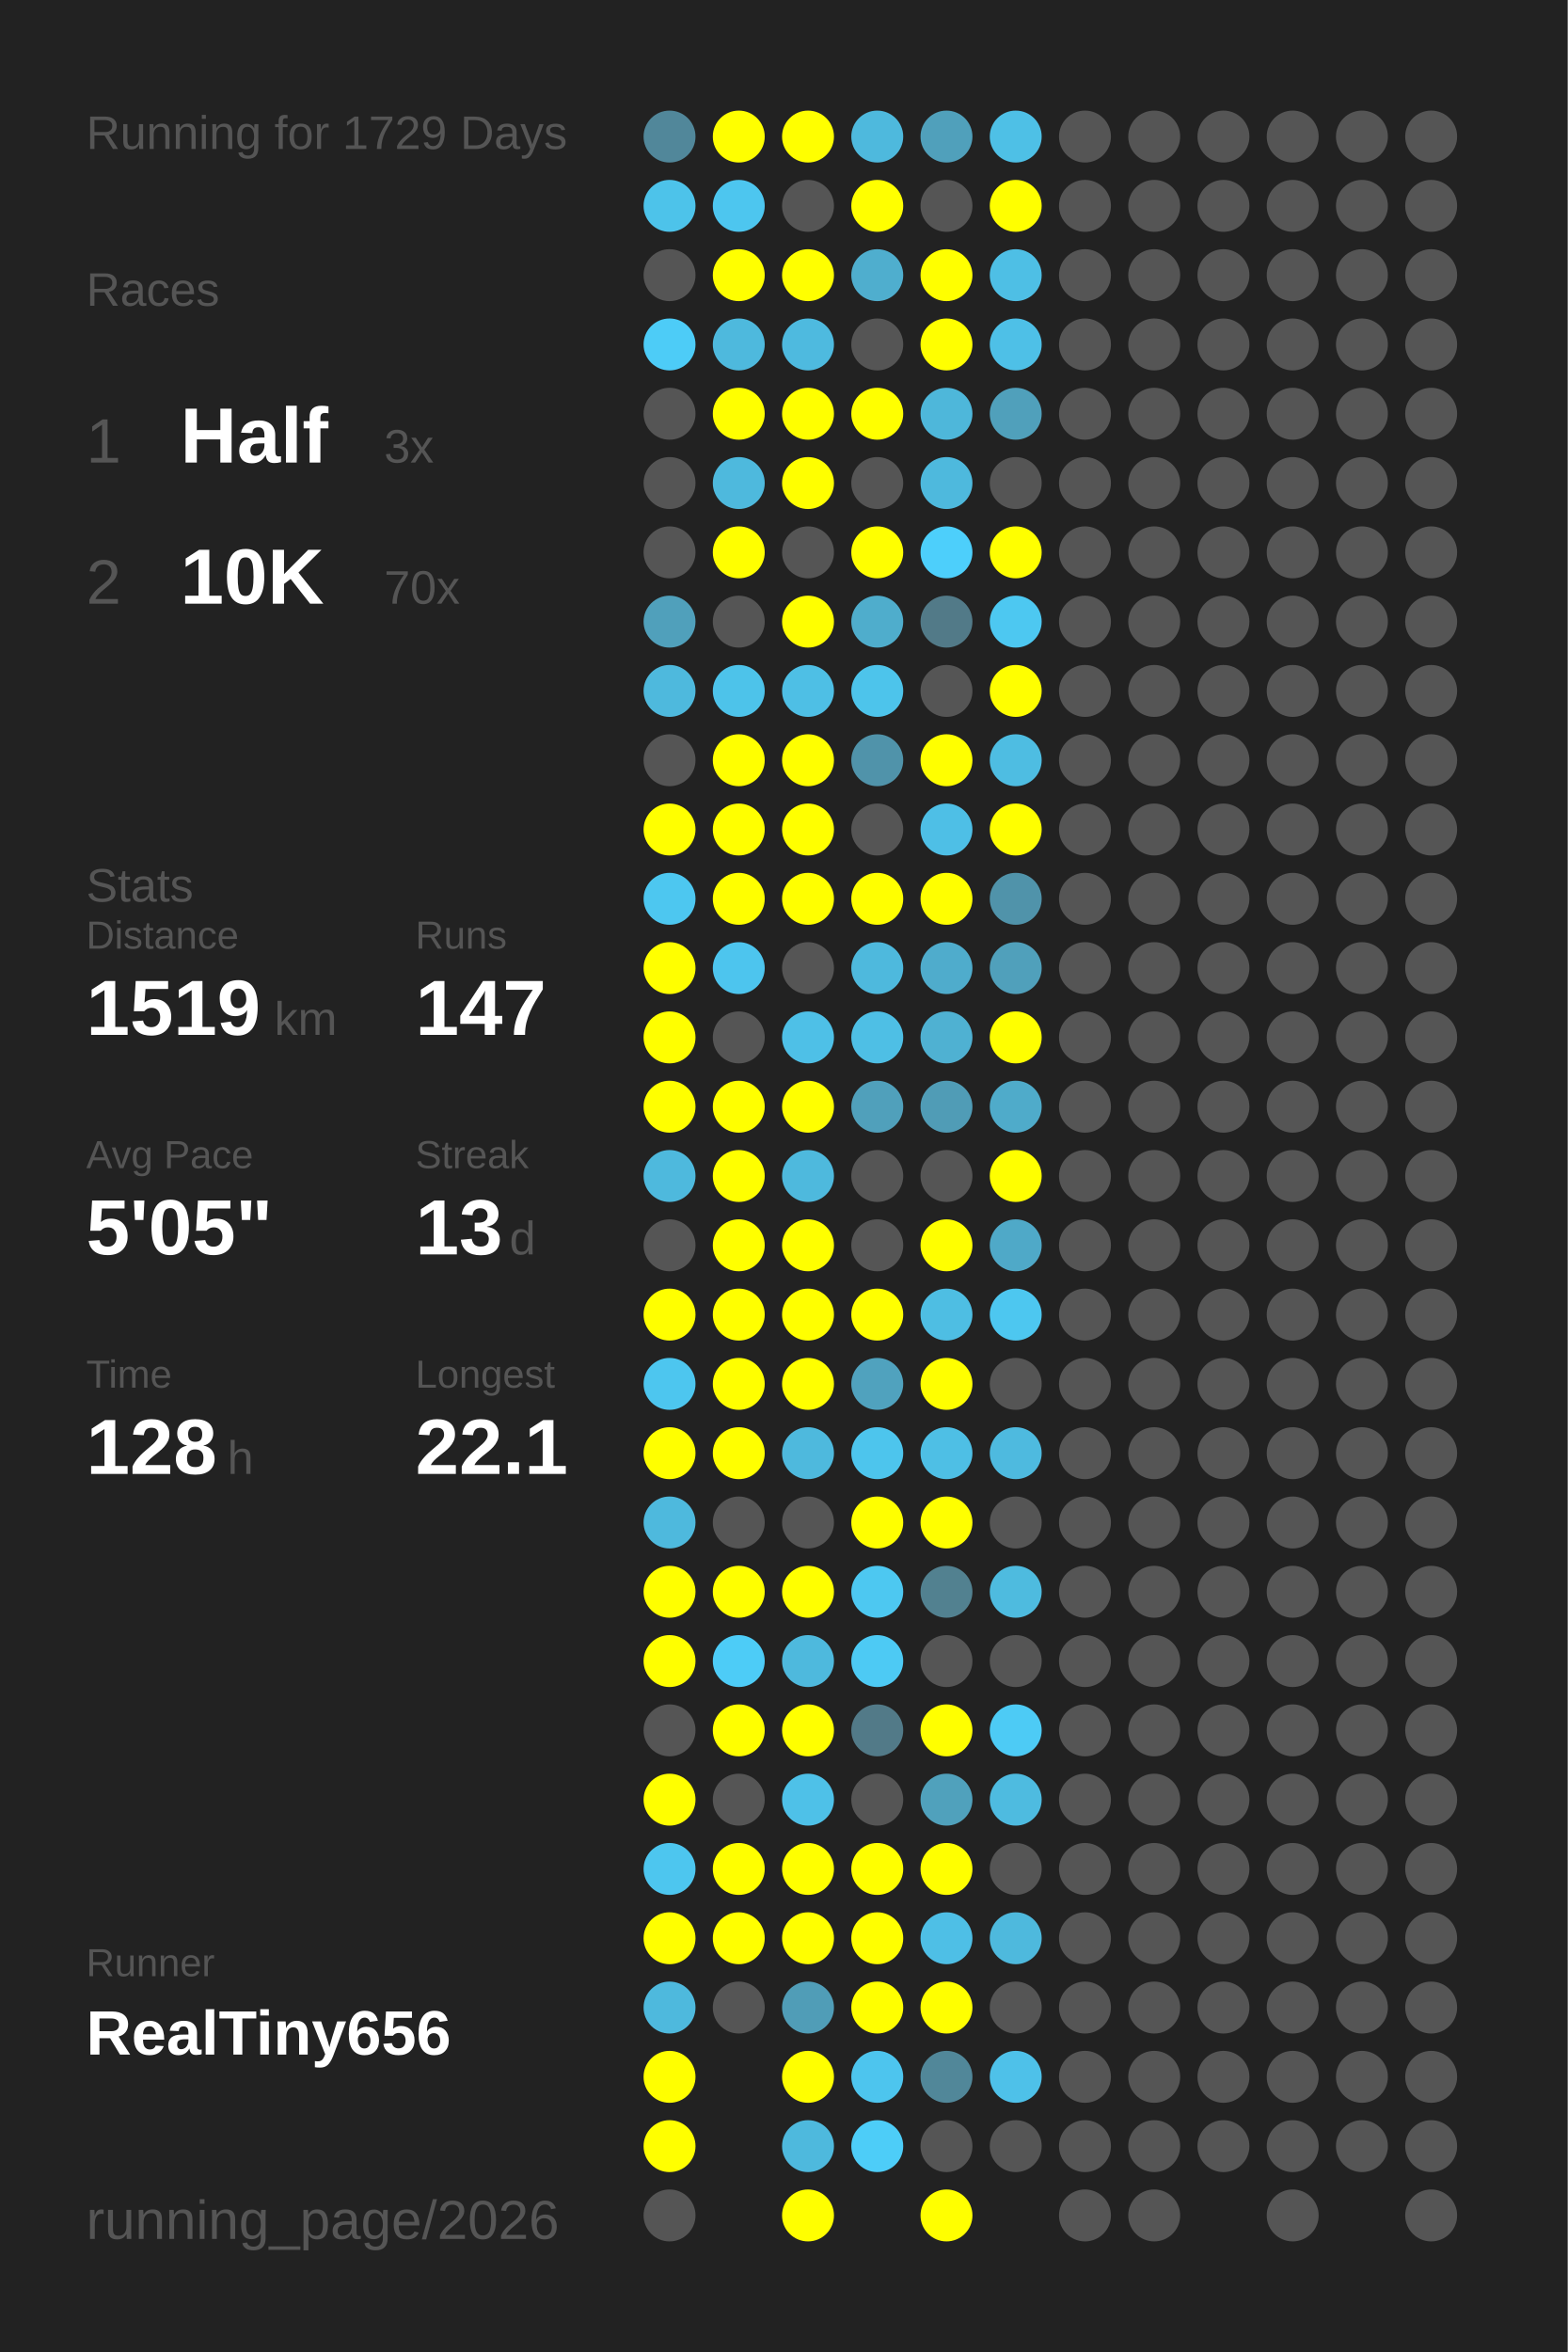
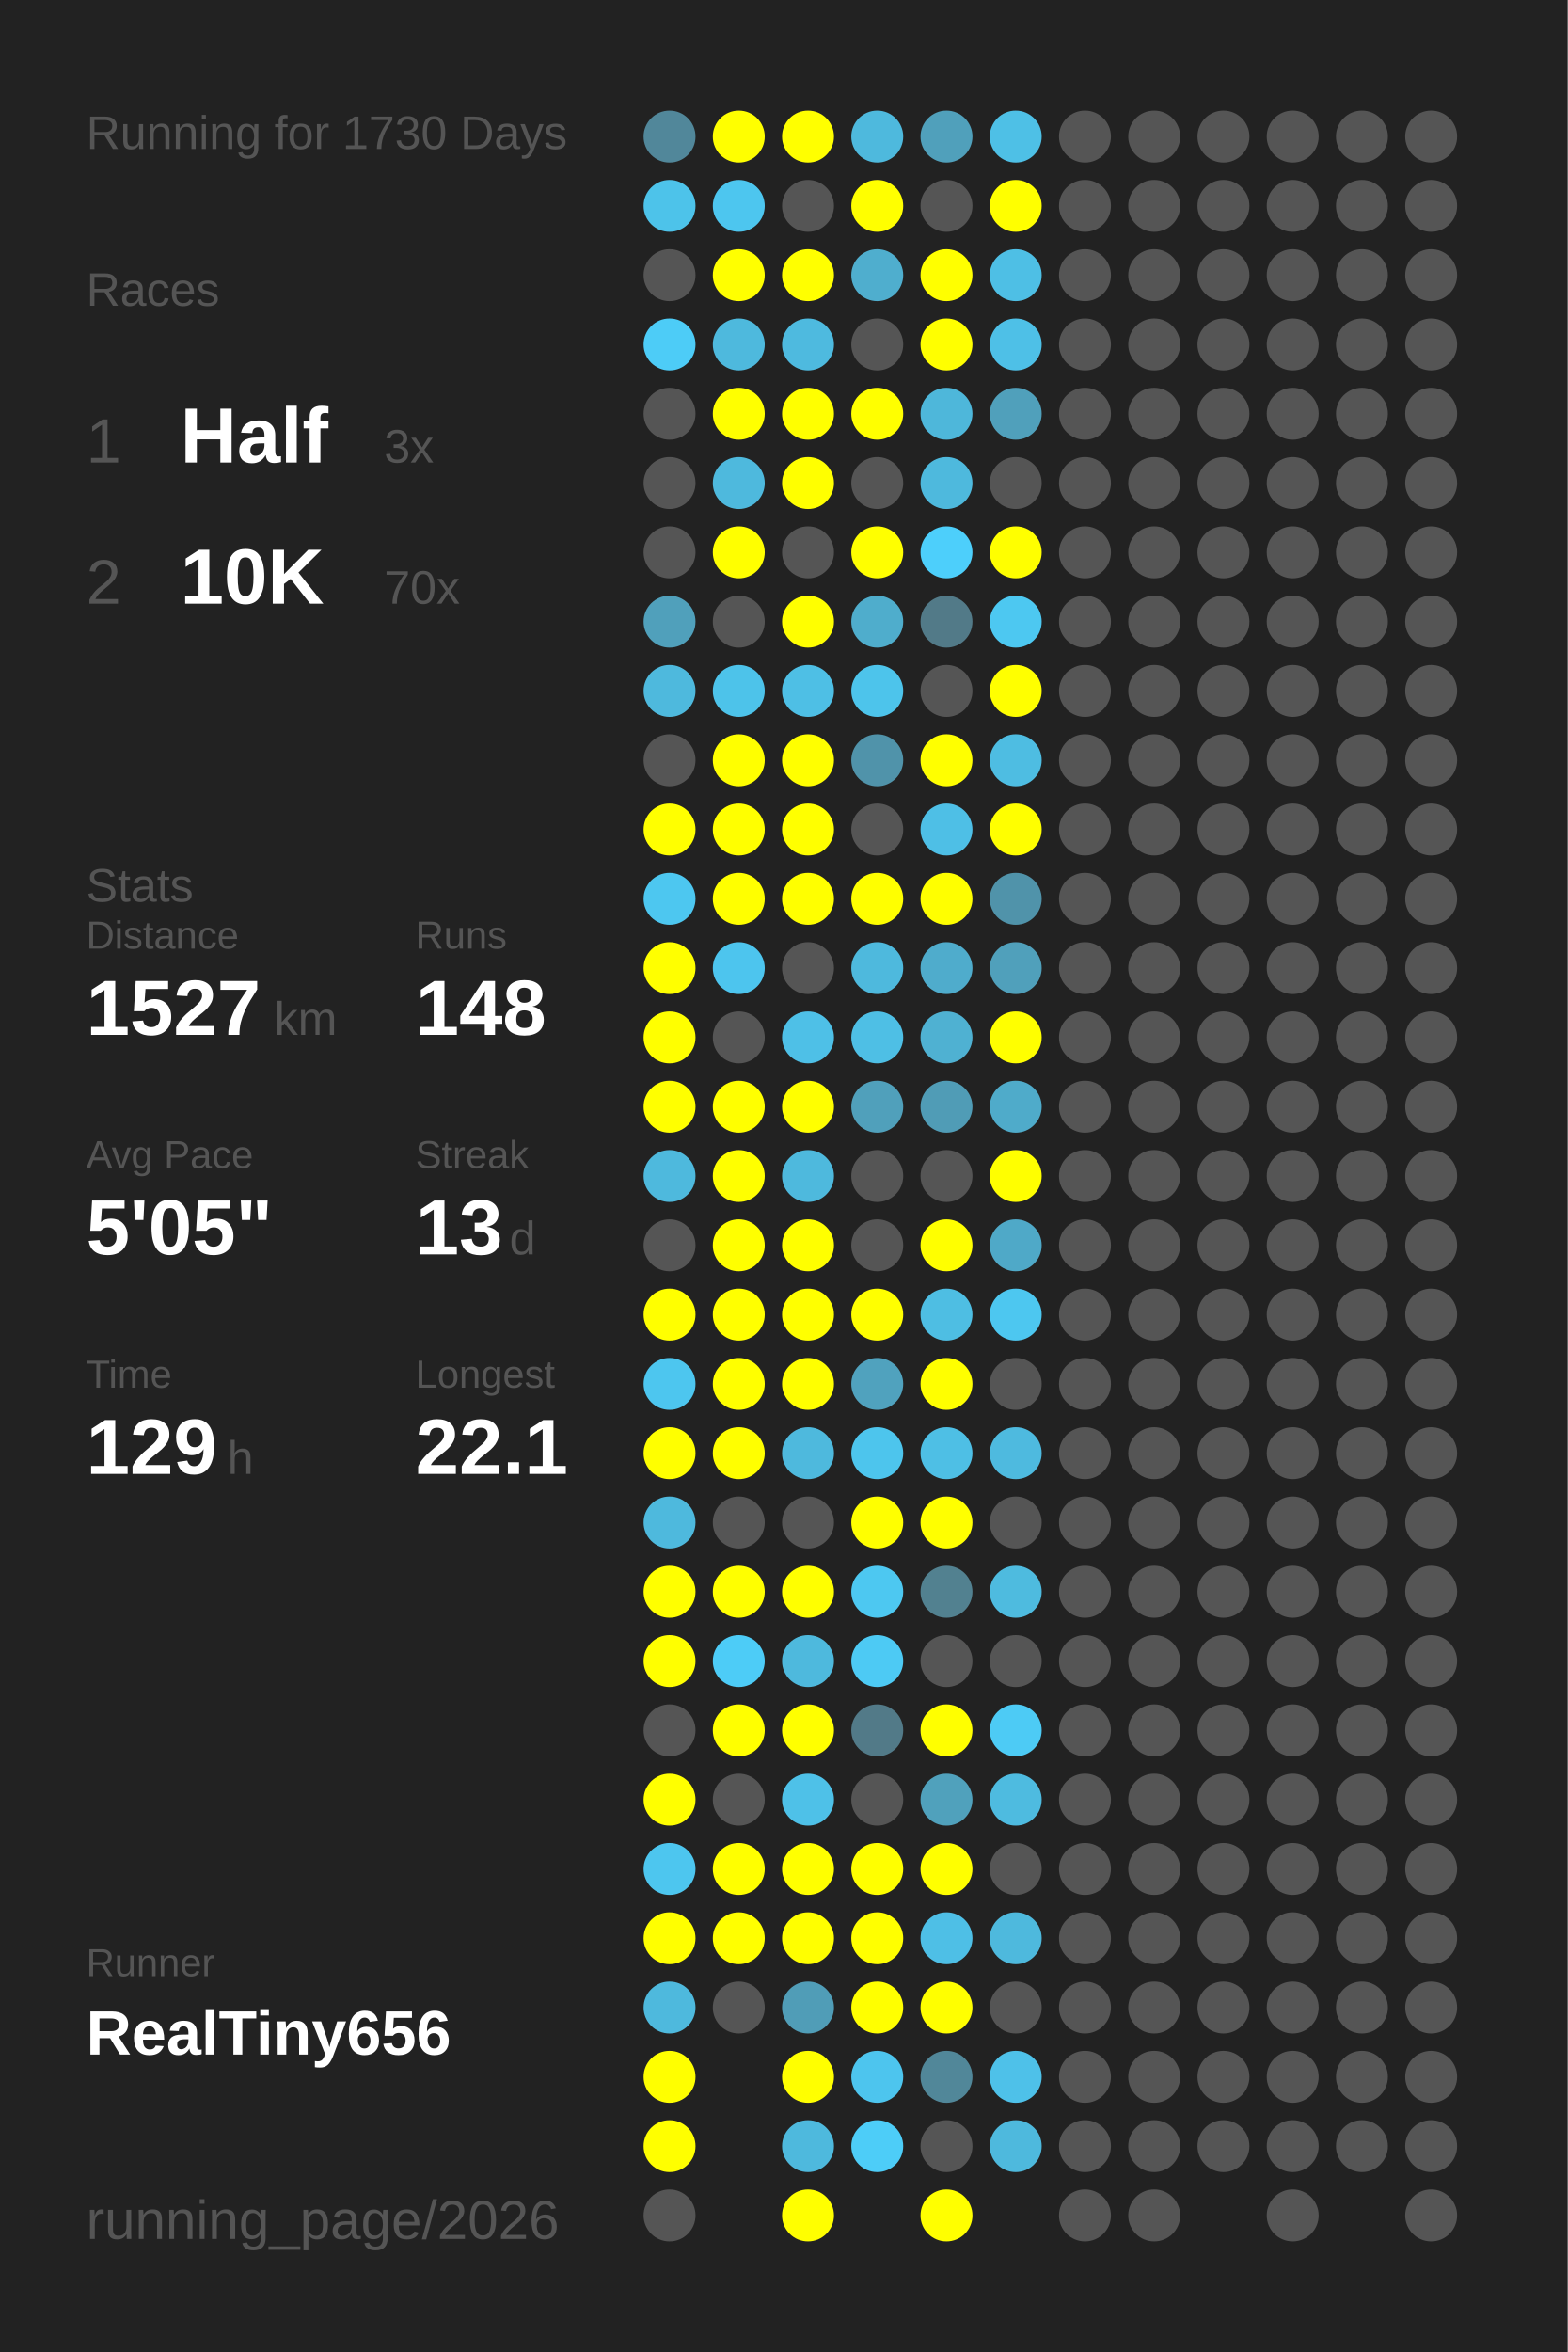
<svg xmlns="http://www.w3.org/2000/svg" baseProfile="full" height="300mm" version="1.1" viewBox="0,0,200,300" width="200mm">
  <defs />
  <rect fill="#222222" height="300" width="200" x="0" y="0" />
-   <text fill="#555555" style="font-size:6px; font-family:Arial;" x="11" y="19">Running for 1729 Days</text>
+   <text fill="#555555" style="font-size:6px; font-family:Arial;" x="11" y="19">Running for 1730 Days</text>
  <text fill="#555555" style="font-size:6px; font-family:Arial;" x="11" y="39">Races</text>
  <text fill="#555555" style="font-size:8px; font-family:Arial;" x="11" y="59">1</text>
  <text fill="#FFFFFF" style="font-size:10px; font-family:Arial; font-weight:bold;" x="23" y="59">Half</text>
  <text fill="#555555" style="font-size:6px; font-family:Arial;" x="49" y="59">3x</text>
  <text fill="#555555" style="font-size:8px; font-family:Arial;" x="11" y="77">2</text>
  <text fill="#FFFFFF" style="font-size:10px; font-family:Arial; font-weight:bold;" x="23" y="77">10K</text>
  <text fill="#555555" style="font-size:6px; font-family:Arial;" x="49" y="77">70x</text>
  <text fill="#555555" style="font-size:6px; font-family:Arial;" x="11" y="115">Stats</text>
  <text fill="#555555" style="font-size:5px; font-family:Arial;" x="11" y="121">Distance</text>
-   <text fill="#FFFFFF" style="font-size:10px; font-family:Arial; font-weight:bold;" x="11" y="132">1519</text>
+   <text fill="#FFFFFF" style="font-size:10px; font-family:Arial; font-weight:bold;" x="11" y="132">1527</text>
  <text fill="#555555" style="font-size:6px; font-family:Arial;" x="35" y="132">km</text>
  <text fill="#555555" style="font-size:5px; font-family:Arial;" x="53" y="121">Runs</text>
-   <text fill="#FFFFFF" style="font-size:10px; font-family:Arial; font-weight:bold;" x="53" y="132">147</text>
+   <text fill="#FFFFFF" style="font-size:10px; font-family:Arial; font-weight:bold;" x="53" y="132">148</text>
  <text fill="#555555" style="font-size:5px; font-family:Arial;" x="11" y="149">Avg Pace</text>
  <text fill="#FFFFFF" style="font-size:10px; font-family:Arial; font-weight:bold;" x="11" y="160">5'05"</text>
  <text fill="#555555" style="font-size:5px; font-family:Arial;" x="53" y="149">Streak</text>
  <text fill="#FFFFFF" style="font-size:10px; font-family:Arial; font-weight:bold;" x="53" y="160">13</text>
  <text fill="#555555" style="font-size:6px; font-family:Arial;" x="65" y="160">d</text>
  <text fill="#555555" style="font-size:5px; font-family:Arial;" x="11" y="177">Time</text>
-   <text fill="#FFFFFF" style="font-size:10px; font-family:Arial; font-weight:bold;" x="11" y="188">128</text>
+   <text fill="#FFFFFF" style="font-size:10px; font-family:Arial; font-weight:bold;" x="11" y="188">129</text>
  <text fill="#555555" style="font-size:6px; font-family:Arial;" x="29" y="188">h</text>
  <text fill="#555555" style="font-size:5px; font-family:Arial;" x="53" y="177">Longest</text>
  <text fill="#FFFFFF" style="font-size:10px; font-family:Arial; font-weight:bold;" x="53" y="188">22.1</text>
  <text fill="#555555" style="font-size:5px; font-family:Arial;" x="11" y="252.065">Runner</text>
  <text fill="#FFFFFF" style="font-size:8px; font-family:Arial; font-weight:bold;" x="11" y="262.065">RealTiny656</text>
  <text fill="#555555" style="font-size:7px; font-family:Arial;" x="11" y="285.581">running_page/2026</text>
  <circle cx="85.417" cy="17.419" fill="#51879a" r="3.312" />
  <circle cx="85.417" cy="26.258" fill="#4dc3ea" r="3.312" />
  <circle cx="85.417" cy="35.097" fill="#555555" r="3.312" />
  <circle cx="85.417" cy="43.935" fill="#4dccf7" r="3.312" />
  <circle cx="85.417" cy="52.774" fill="#555555" r="3.312" />
  <circle cx="85.417" cy="61.613" fill="#555555" r="3.312" />
  <circle cx="85.417" cy="70.452" fill="#555555" r="3.312" />
  <circle cx="85.417" cy="79.29" fill="#50a0bb" r="3.312" />
  <circle cx="85.417" cy="88.129" fill="#4eb9dd" r="3.312" />
  <circle cx="85.417" cy="96.968" fill="#555555" r="3.312" />
  <circle cx="85.417" cy="105.806" fill="#FFFF00" r="3.312" />
  <circle cx="85.417" cy="114.645" fill="#4dc7f0" r="3.312" />
  <circle cx="85.417" cy="123.484" fill="#FFFF00" r="3.312" />
  <circle cx="85.417" cy="132.323" fill="#FFFF00" r="3.312" />
  <circle cx="85.417" cy="141.161" fill="#FFFF00" r="3.312" />
  <circle cx="85.417" cy="150" fill="#4eb9dd" r="3.312" />
  <circle cx="85.417" cy="158.839" fill="#555555" r="3.312" />
  <circle cx="85.417" cy="167.677" fill="#FFFF00" r="3.312" />
  <circle cx="85.417" cy="176.516" fill="#4dc6ef" r="3.312" />
  <circle cx="85.417" cy="185.355" fill="#FFFF00" r="3.312" />
  <circle cx="85.417" cy="194.194" fill="#4eb9dd" r="3.312" />
  <circle cx="85.417" cy="203.032" fill="#FFFF00" r="3.312" />
  <circle cx="85.417" cy="211.871" fill="#FFFF00" r="3.312" />
  <circle cx="85.417" cy="220.71" fill="#555555" r="3.312" />
  <circle cx="85.417" cy="229.548" fill="#FFFF00" r="3.312" />
  <circle cx="85.417" cy="238.387" fill="#4dc6ef" r="3.312" />
  <circle cx="85.417" cy="247.226" fill="#FFFF00" r="3.312" />
  <circle cx="85.417" cy="256.065" fill="#4eb9dd" r="3.312" />
  <circle cx="85.417" cy="264.903" fill="#FFFF00" r="3.312" />
  <circle cx="85.417" cy="273.742" fill="#FFFF00" r="3.312" />
  <circle cx="85.417" cy="282.581" fill="#555555" r="3.312" />
  <circle cx="94.25" cy="17.419" fill="#FFFF00" r="3.312" />
  <circle cx="94.25" cy="26.258" fill="#4dc6ef" r="3.312" />
  <circle cx="94.25" cy="35.097" fill="#FFFF00" r="3.312" />
  <circle cx="94.25" cy="43.935" fill="#4eb9dd" r="3.312" />
  <circle cx="94.25" cy="52.774" fill="#FFFF00" r="3.312" />
  <circle cx="94.25" cy="61.613" fill="#4eb9dd" r="3.312" />
  <circle cx="94.25" cy="70.452" fill="#FFFF00" r="3.312" />
  <circle cx="94.25" cy="79.29" fill="#555555" r="3.312" />
  <circle cx="94.25" cy="88.129" fill="#4dc3ea" r="3.312" />
  <circle cx="94.25" cy="96.968" fill="#FFFF00" r="3.312" />
  <circle cx="94.25" cy="105.806" fill="#FFFF00" r="3.312" />
  <circle cx="94.25" cy="114.645" fill="#FFFF00" r="3.312" />
  <circle cx="94.25" cy="123.484" fill="#4dc5ee" r="3.312" />
  <circle cx="94.25" cy="132.323" fill="#555555" r="3.312" />
  <circle cx="94.25" cy="141.161" fill="#FFFF00" r="3.312" />
  <circle cx="94.25" cy="150" fill="#FFFF00" r="3.312" />
  <circle cx="94.25" cy="158.839" fill="#FFFF00" r="3.312" />
  <circle cx="94.25" cy="167.677" fill="#FFFF00" r="3.312" />
  <circle cx="94.25" cy="176.516" fill="#FFFF00" r="3.312" />
  <circle cx="94.25" cy="185.355" fill="#FFFF00" r="3.312" />
  <circle cx="94.25" cy="194.194" fill="#555555" r="3.312" />
  <circle cx="94.25" cy="203.032" fill="#FFFF00" r="3.312" />
  <circle cx="94.25" cy="211.871" fill="#4dccf7" r="3.312" />
  <circle cx="94.25" cy="220.71" fill="#FFFF00" r="3.312" />
  <circle cx="94.25" cy="229.548" fill="#555555" r="3.312" />
  <circle cx="94.25" cy="238.387" fill="#FFFF00" r="3.312" />
  <circle cx="94.25" cy="247.226" fill="#FFFF00" r="3.312" />
  <circle cx="94.25" cy="256.065" fill="#555555" r="3.312" />
  <circle cx="103.083" cy="17.419" fill="#FFFF00" r="3.312" />
  <circle cx="103.083" cy="26.258" fill="#555555" r="3.312" />
  <circle cx="103.083" cy="35.097" fill="#FFFF00" r="3.312" />
  <circle cx="103.083" cy="43.935" fill="#4ebadf" r="3.312" />
  <circle cx="103.083" cy="52.774" fill="#FFFF00" r="3.312" />
  <circle cx="103.083" cy="61.613" fill="#FFFF00" r="3.312" />
  <circle cx="103.083" cy="70.452" fill="#555555" r="3.312" />
  <circle cx="103.083" cy="79.29" fill="#FFFF00" r="3.312" />
  <circle cx="103.083" cy="88.129" fill="#4ebfe5" r="3.312" />
  <circle cx="103.083" cy="96.968" fill="#FFFF00" r="3.312" />
  <circle cx="103.083" cy="105.806" fill="#FFFF00" r="3.312" />
  <circle cx="103.083" cy="114.645" fill="#FFFF00" r="3.312" />
  <circle cx="103.083" cy="123.484" fill="#555555" r="3.312" />
  <circle cx="103.083" cy="132.323" fill="#4ec0e7" r="3.312" />
  <circle cx="103.083" cy="141.161" fill="#FFFF00" r="3.312" />
  <circle cx="103.083" cy="150" fill="#4eb9dd" r="3.312" />
  <circle cx="103.083" cy="158.839" fill="#FFFF00" r="3.312" />
  <circle cx="103.083" cy="167.677" fill="#FFFF00" r="3.312" />
  <circle cx="103.083" cy="176.516" fill="#FFFF00" r="3.312" />
  <circle cx="103.083" cy="185.355" fill="#4eb9dd" r="3.312" />
  <circle cx="103.083" cy="194.194" fill="#555555" r="3.312" />
  <circle cx="103.083" cy="203.032" fill="#FFFF00" r="3.312" />
  <circle cx="103.083" cy="211.871" fill="#4eb9dd" r="3.312" />
  <circle cx="103.083" cy="220.71" fill="#FFFF00" r="3.312" />
  <circle cx="103.083" cy="229.548" fill="#4ec1e8" r="3.312" />
  <circle cx="103.083" cy="238.387" fill="#FFFF00" r="3.312" />
  <circle cx="103.083" cy="247.226" fill="#FFFF00" r="3.312" />
  <circle cx="103.083" cy="256.065" fill="#509db7" r="3.312" />
  <circle cx="103.083" cy="264.903" fill="#FFFF00" r="3.312" />
  <circle cx="103.083" cy="273.742" fill="#4eb9dd" r="3.312" />
  <circle cx="103.083" cy="282.581" fill="#FFFF00" r="3.312" />
  <circle cx="111.917" cy="17.419" fill="#4eb9dd" r="3.312" />
  <circle cx="111.917" cy="26.258" fill="#FFFF00" r="3.312" />
  <circle cx="111.917" cy="35.097" fill="#4faece" r="3.312" />
  <circle cx="111.917" cy="43.935" fill="#555555" r="3.312" />
  <circle cx="111.917" cy="52.774" fill="#FFFF00" r="3.312" />
  <circle cx="111.917" cy="61.613" fill="#555555" r="3.312" />
  <circle cx="111.917" cy="70.452" fill="#FFFF00" r="3.312" />
  <circle cx="111.917" cy="79.29" fill="#4fadcc" r="3.312" />
  <circle cx="111.917" cy="88.129" fill="#4dc4eb" r="3.312" />
  <circle cx="111.917" cy="96.968" fill="#5093aa" r="3.312" />
  <circle cx="111.917" cy="105.806" fill="#555555" r="3.312" />
  <circle cx="111.917" cy="114.645" fill="#FFFF00" r="3.312" />
  <circle cx="111.917" cy="123.484" fill="#4eb9dd" r="3.312" />
  <circle cx="111.917" cy="132.323" fill="#4ebfe5" r="3.312" />
  <circle cx="111.917" cy="141.161" fill="#50a0bb" r="3.312" />
  <circle cx="111.917" cy="150" fill="#555555" r="3.312" />
  <circle cx="111.917" cy="158.839" fill="#555555" r="3.312" />
  <circle cx="111.917" cy="167.677" fill="#FFFF00" r="3.312" />
  <circle cx="111.917" cy="176.516" fill="#50a2be" r="3.312" />
  <circle cx="111.917" cy="185.355" fill="#4dc5ed" r="3.312" />
  <circle cx="111.917" cy="194.194" fill="#FFFF00" r="3.312" />
  <circle cx="111.917" cy="203.032" fill="#4dc8f1" r="3.312" />
  <circle cx="111.917" cy="211.871" fill="#4dcaf4" r="3.312" />
  <circle cx="111.917" cy="220.71" fill="#527a88" r="3.312" />
  <circle cx="111.917" cy="229.548" fill="#555555" r="3.312" />
  <circle cx="111.917" cy="238.387" fill="#FFFF00" r="3.312" />
  <circle cx="111.917" cy="247.226" fill="#FFFF00" r="3.312" />
  <circle cx="111.917" cy="256.065" fill="#FFFF00" r="3.312" />
  <circle cx="111.917" cy="264.903" fill="#4dc5ee" r="3.312" />
  <circle cx="111.917" cy="273.742" fill="#4dcdf8" r="3.312" />
  <circle cx="120.75" cy="17.419" fill="#50a0bb" r="3.312" />
  <circle cx="120.75" cy="26.258" fill="#555555" r="3.312" />
  <circle cx="120.75" cy="35.097" fill="#FFFF00" r="3.312" />
  <circle cx="120.75" cy="43.935" fill="#FFFF00" r="3.312" />
  <circle cx="120.75" cy="52.774" fill="#4eb7da" r="3.312" />
  <circle cx="120.75" cy="61.613" fill="#4eb9dd" r="3.312" />
  <circle cx="120.75" cy="70.452" fill="#4dcffb" r="3.312" />
  <circle cx="120.75" cy="79.29" fill="#527a88" r="3.312" />
  <circle cx="120.75" cy="88.129" fill="#555555" r="3.312" />
  <circle cx="120.75" cy="96.968" fill="#FFFF00" r="3.312" />
  <circle cx="120.75" cy="105.806" fill="#4ebfe6" r="3.312" />
  <circle cx="120.75" cy="114.645" fill="#FFFF00" r="3.312" />
  <circle cx="120.75" cy="123.484" fill="#4faccc" r="3.312" />
  <circle cx="120.75" cy="132.323" fill="#4fb1d2" r="3.312" />
  <circle cx="120.75" cy="141.161" fill="#509cb6" r="3.312" />
  <circle cx="120.75" cy="150" fill="#555555" r="3.312" />
  <circle cx="120.75" cy="158.839" fill="#FFFF00" r="3.312" />
  <circle cx="120.75" cy="167.677" fill="#4ebee3" r="3.312" />
  <circle cx="120.75" cy="176.516" fill="#FFFF00" r="3.312" />
  <circle cx="120.75" cy="185.355" fill="#4ebfe5" r="3.312" />
  <circle cx="120.75" cy="194.194" fill="#FFFF00" r="3.312" />
  <circle cx="120.75" cy="203.032" fill="#528190" r="3.312" />
  <circle cx="120.75" cy="211.871" fill="#555555" r="3.312" />
  <circle cx="120.75" cy="220.71" fill="#FFFF00" r="3.312" />
  <circle cx="120.75" cy="229.548" fill="#50a1bc" r="3.312" />
  <circle cx="120.75" cy="238.387" fill="#FFFF00" r="3.312" />
  <circle cx="120.75" cy="247.226" fill="#4ebfe6" r="3.312" />
  <circle cx="120.75" cy="256.065" fill="#FFFF00" r="3.312" />
  <circle cx="120.75" cy="264.903" fill="#518799" r="3.312" />
  <circle cx="120.75" cy="273.742" fill="#555555" r="3.312" />
  <circle cx="120.75" cy="282.581" fill="#FFFF00" r="3.312" />
  <circle cx="129.583" cy="17.419" fill="#4ec0e6" r="3.312" />
  <circle cx="129.583" cy="26.258" fill="#FFFF00" r="3.312" />
  <circle cx="129.583" cy="35.097" fill="#4ebfe5" r="3.312" />
  <circle cx="129.583" cy="43.935" fill="#4ec0e7" r="3.312" />
  <circle cx="129.583" cy="52.774" fill="#50a0bb" r="3.312" />
  <circle cx="129.583" cy="61.613" fill="#555555" r="3.312" />
  <circle cx="129.583" cy="70.452" fill="#FFFF00" r="3.312" />
  <circle cx="129.583" cy="79.29" fill="#4dc8f1" r="3.312" />
  <circle cx="129.583" cy="88.129" fill="#FFFF00" r="3.312" />
  <circle cx="129.583" cy="96.968" fill="#4ebde2" r="3.312" />
  <circle cx="129.583" cy="105.806" fill="#FFFF00" r="3.312" />
  <circle cx="129.583" cy="114.645" fill="#5093aa" r="3.312" />
  <circle cx="129.583" cy="123.484" fill="#50a0bb" r="3.312" />
  <circle cx="129.583" cy="132.323" fill="#FFFF00" r="3.312" />
  <circle cx="129.583" cy="141.161" fill="#4fabca" r="3.312" />
  <circle cx="129.583" cy="150" fill="#FFFF00" r="3.312" />
  <circle cx="129.583" cy="158.839" fill="#4fa9c8" r="3.312" />
  <circle cx="129.583" cy="167.677" fill="#4dc7f0" r="3.312" />
  <circle cx="129.583" cy="176.516" fill="#555555" r="3.312" />
  <circle cx="129.583" cy="185.355" fill="#4ebadf" r="3.312" />
  <circle cx="129.583" cy="194.194" fill="#555555" r="3.312" />
  <circle cx="129.583" cy="203.032" fill="#4ebbdf" r="3.312" />
  <circle cx="129.583" cy="211.871" fill="#555555" r="3.312" />
  <circle cx="129.583" cy="220.71" fill="#4dcbf5" r="3.312" />
  <circle cx="129.583" cy="229.548" fill="#4ebbe0" r="3.312" />
  <circle cx="129.583" cy="238.387" fill="#555555" r="3.312" />
  <circle cx="129.583" cy="247.226" fill="#4eb9dd" r="3.312" />
  <circle cx="129.583" cy="256.065" fill="#555555" r="3.312" />
  <circle cx="129.583" cy="264.903" fill="#4ec1e9" r="3.312" />
-   <circle cx="129.583" cy="273.742" fill="#555555" r="3.312" />
+   <circle cx="129.583" cy="273.742" fill="#4eb9dd" r="3.312" />
  <circle cx="138.417" cy="17.419" fill="#555555" r="3.312" />
  <circle cx="138.417" cy="26.258" fill="#555555" r="3.312" />
  <circle cx="138.417" cy="35.097" fill="#555555" r="3.312" />
  <circle cx="138.417" cy="43.935" fill="#555555" r="3.312" />
  <circle cx="138.417" cy="52.774" fill="#555555" r="3.312" />
  <circle cx="138.417" cy="61.613" fill="#555555" r="3.312" />
  <circle cx="138.417" cy="70.452" fill="#555555" r="3.312" />
  <circle cx="138.417" cy="79.29" fill="#555555" r="3.312" />
  <circle cx="138.417" cy="88.129" fill="#555555" r="3.312" />
  <circle cx="138.417" cy="96.968" fill="#555555" r="3.312" />
  <circle cx="138.417" cy="105.806" fill="#555555" r="3.312" />
  <circle cx="138.417" cy="114.645" fill="#555555" r="3.312" />
  <circle cx="138.417" cy="123.484" fill="#555555" r="3.312" />
  <circle cx="138.417" cy="132.323" fill="#555555" r="3.312" />
  <circle cx="138.417" cy="141.161" fill="#555555" r="3.312" />
  <circle cx="138.417" cy="150" fill="#555555" r="3.312" />
  <circle cx="138.417" cy="158.839" fill="#555555" r="3.312" />
  <circle cx="138.417" cy="167.677" fill="#555555" r="3.312" />
  <circle cx="138.417" cy="176.516" fill="#555555" r="3.312" />
  <circle cx="138.417" cy="185.355" fill="#555555" r="3.312" />
  <circle cx="138.417" cy="194.194" fill="#555555" r="3.312" />
  <circle cx="138.417" cy="203.032" fill="#555555" r="3.312" />
  <circle cx="138.417" cy="211.871" fill="#555555" r="3.312" />
  <circle cx="138.417" cy="220.71" fill="#555555" r="3.312" />
  <circle cx="138.417" cy="229.548" fill="#555555" r="3.312" />
  <circle cx="138.417" cy="238.387" fill="#555555" r="3.312" />
  <circle cx="138.417" cy="247.226" fill="#555555" r="3.312" />
  <circle cx="138.417" cy="256.065" fill="#555555" r="3.312" />
  <circle cx="138.417" cy="264.903" fill="#555555" r="3.312" />
  <circle cx="138.417" cy="273.742" fill="#555555" r="3.312" />
  <circle cx="138.417" cy="282.581" fill="#555555" r="3.312" />
  <circle cx="147.25" cy="17.419" fill="#555555" r="3.312" />
  <circle cx="147.25" cy="26.258" fill="#555555" r="3.312" />
  <circle cx="147.25" cy="35.097" fill="#555555" r="3.312" />
  <circle cx="147.25" cy="43.935" fill="#555555" r="3.312" />
  <circle cx="147.25" cy="52.774" fill="#555555" r="3.312" />
  <circle cx="147.25" cy="61.613" fill="#555555" r="3.312" />
  <circle cx="147.25" cy="70.452" fill="#555555" r="3.312" />
  <circle cx="147.25" cy="79.29" fill="#555555" r="3.312" />
  <circle cx="147.25" cy="88.129" fill="#555555" r="3.312" />
  <circle cx="147.25" cy="96.968" fill="#555555" r="3.312" />
  <circle cx="147.25" cy="105.806" fill="#555555" r="3.312" />
  <circle cx="147.25" cy="114.645" fill="#555555" r="3.312" />
  <circle cx="147.25" cy="123.484" fill="#555555" r="3.312" />
  <circle cx="147.25" cy="132.323" fill="#555555" r="3.312" />
  <circle cx="147.25" cy="141.161" fill="#555555" r="3.312" />
  <circle cx="147.25" cy="150" fill="#555555" r="3.312" />
  <circle cx="147.25" cy="158.839" fill="#555555" r="3.312" />
  <circle cx="147.25" cy="167.677" fill="#555555" r="3.312" />
  <circle cx="147.25" cy="176.516" fill="#555555" r="3.312" />
  <circle cx="147.25" cy="185.355" fill="#555555" r="3.312" />
  <circle cx="147.25" cy="194.194" fill="#555555" r="3.312" />
  <circle cx="147.25" cy="203.032" fill="#555555" r="3.312" />
  <circle cx="147.25" cy="211.871" fill="#555555" r="3.312" />
  <circle cx="147.25" cy="220.71" fill="#555555" r="3.312" />
  <circle cx="147.25" cy="229.548" fill="#555555" r="3.312" />
  <circle cx="147.25" cy="238.387" fill="#555555" r="3.312" />
  <circle cx="147.25" cy="247.226" fill="#555555" r="3.312" />
  <circle cx="147.25" cy="256.065" fill="#555555" r="3.312" />
  <circle cx="147.25" cy="264.903" fill="#555555" r="3.312" />
  <circle cx="147.25" cy="273.742" fill="#555555" r="3.312" />
  <circle cx="147.25" cy="282.581" fill="#555555" r="3.312" />
  <circle cx="156.083" cy="17.419" fill="#555555" r="3.312" />
  <circle cx="156.083" cy="26.258" fill="#555555" r="3.312" />
  <circle cx="156.083" cy="35.097" fill="#555555" r="3.312" />
  <circle cx="156.083" cy="43.935" fill="#555555" r="3.312" />
  <circle cx="156.083" cy="52.774" fill="#555555" r="3.312" />
  <circle cx="156.083" cy="61.613" fill="#555555" r="3.312" />
  <circle cx="156.083" cy="70.452" fill="#555555" r="3.312" />
  <circle cx="156.083" cy="79.29" fill="#555555" r="3.312" />
  <circle cx="156.083" cy="88.129" fill="#555555" r="3.312" />
  <circle cx="156.083" cy="96.968" fill="#555555" r="3.312" />
  <circle cx="156.083" cy="105.806" fill="#555555" r="3.312" />
  <circle cx="156.083" cy="114.645" fill="#555555" r="3.312" />
  <circle cx="156.083" cy="123.484" fill="#555555" r="3.312" />
  <circle cx="156.083" cy="132.323" fill="#555555" r="3.312" />
  <circle cx="156.083" cy="141.161" fill="#555555" r="3.312" />
  <circle cx="156.083" cy="150" fill="#555555" r="3.312" />
  <circle cx="156.083" cy="158.839" fill="#555555" r="3.312" />
  <circle cx="156.083" cy="167.677" fill="#555555" r="3.312" />
  <circle cx="156.083" cy="176.516" fill="#555555" r="3.312" />
  <circle cx="156.083" cy="185.355" fill="#555555" r="3.312" />
  <circle cx="156.083" cy="194.194" fill="#555555" r="3.312" />
  <circle cx="156.083" cy="203.032" fill="#555555" r="3.312" />
  <circle cx="156.083" cy="211.871" fill="#555555" r="3.312" />
  <circle cx="156.083" cy="220.71" fill="#555555" r="3.312" />
  <circle cx="156.083" cy="229.548" fill="#555555" r="3.312" />
  <circle cx="156.083" cy="238.387" fill="#555555" r="3.312" />
  <circle cx="156.083" cy="247.226" fill="#555555" r="3.312" />
  <circle cx="156.083" cy="256.065" fill="#555555" r="3.312" />
  <circle cx="156.083" cy="264.903" fill="#555555" r="3.312" />
  <circle cx="156.083" cy="273.742" fill="#555555" r="3.312" />
  <circle cx="164.917" cy="17.419" fill="#555555" r="3.312" />
  <circle cx="164.917" cy="26.258" fill="#555555" r="3.312" />
  <circle cx="164.917" cy="35.097" fill="#555555" r="3.312" />
  <circle cx="164.917" cy="43.935" fill="#555555" r="3.312" />
  <circle cx="164.917" cy="52.774" fill="#555555" r="3.312" />
  <circle cx="164.917" cy="61.613" fill="#555555" r="3.312" />
  <circle cx="164.917" cy="70.452" fill="#555555" r="3.312" />
  <circle cx="164.917" cy="79.29" fill="#555555" r="3.312" />
  <circle cx="164.917" cy="88.129" fill="#555555" r="3.312" />
  <circle cx="164.917" cy="96.968" fill="#555555" r="3.312" />
  <circle cx="164.917" cy="105.806" fill="#555555" r="3.312" />
  <circle cx="164.917" cy="114.645" fill="#555555" r="3.312" />
  <circle cx="164.917" cy="123.484" fill="#555555" r="3.312" />
  <circle cx="164.917" cy="132.323" fill="#555555" r="3.312" />
  <circle cx="164.917" cy="141.161" fill="#555555" r="3.312" />
  <circle cx="164.917" cy="150" fill="#555555" r="3.312" />
  <circle cx="164.917" cy="158.839" fill="#555555" r="3.312" />
  <circle cx="164.917" cy="167.677" fill="#555555" r="3.312" />
  <circle cx="164.917" cy="176.516" fill="#555555" r="3.312" />
  <circle cx="164.917" cy="185.355" fill="#555555" r="3.312" />
  <circle cx="164.917" cy="194.194" fill="#555555" r="3.312" />
  <circle cx="164.917" cy="203.032" fill="#555555" r="3.312" />
  <circle cx="164.917" cy="211.871" fill="#555555" r="3.312" />
  <circle cx="164.917" cy="220.71" fill="#555555" r="3.312" />
  <circle cx="164.917" cy="229.548" fill="#555555" r="3.312" />
  <circle cx="164.917" cy="238.387" fill="#555555" r="3.312" />
  <circle cx="164.917" cy="247.226" fill="#555555" r="3.312" />
  <circle cx="164.917" cy="256.065" fill="#555555" r="3.312" />
  <circle cx="164.917" cy="264.903" fill="#555555" r="3.312" />
  <circle cx="164.917" cy="273.742" fill="#555555" r="3.312" />
  <circle cx="164.917" cy="282.581" fill="#555555" r="3.312" />
  <circle cx="173.75" cy="17.419" fill="#555555" r="3.312" />
  <circle cx="173.75" cy="26.258" fill="#555555" r="3.312" />
  <circle cx="173.75" cy="35.097" fill="#555555" r="3.312" />
  <circle cx="173.75" cy="43.935" fill="#555555" r="3.312" />
  <circle cx="173.75" cy="52.774" fill="#555555" r="3.312" />
  <circle cx="173.75" cy="61.613" fill="#555555" r="3.312" />
  <circle cx="173.75" cy="70.452" fill="#555555" r="3.312" />
  <circle cx="173.75" cy="79.29" fill="#555555" r="3.312" />
  <circle cx="173.75" cy="88.129" fill="#555555" r="3.312" />
  <circle cx="173.75" cy="96.968" fill="#555555" r="3.312" />
  <circle cx="173.75" cy="105.806" fill="#555555" r="3.312" />
  <circle cx="173.75" cy="114.645" fill="#555555" r="3.312" />
  <circle cx="173.75" cy="123.484" fill="#555555" r="3.312" />
  <circle cx="173.75" cy="132.323" fill="#555555" r="3.312" />
  <circle cx="173.75" cy="141.161" fill="#555555" r="3.312" />
  <circle cx="173.75" cy="150" fill="#555555" r="3.312" />
  <circle cx="173.75" cy="158.839" fill="#555555" r="3.312" />
  <circle cx="173.75" cy="167.677" fill="#555555" r="3.312" />
  <circle cx="173.75" cy="176.516" fill="#555555" r="3.312" />
  <circle cx="173.75" cy="185.355" fill="#555555" r="3.312" />
  <circle cx="173.75" cy="194.194" fill="#555555" r="3.312" />
  <circle cx="173.75" cy="203.032" fill="#555555" r="3.312" />
  <circle cx="173.75" cy="211.871" fill="#555555" r="3.312" />
  <circle cx="173.75" cy="220.71" fill="#555555" r="3.312" />
  <circle cx="173.75" cy="229.548" fill="#555555" r="3.312" />
  <circle cx="173.75" cy="238.387" fill="#555555" r="3.312" />
  <circle cx="173.75" cy="247.226" fill="#555555" r="3.312" />
  <circle cx="173.75" cy="256.065" fill="#555555" r="3.312" />
  <circle cx="173.75" cy="264.903" fill="#555555" r="3.312" />
  <circle cx="173.75" cy="273.742" fill="#555555" r="3.312" />
  <circle cx="182.583" cy="17.419" fill="#555555" r="3.312" />
  <circle cx="182.583" cy="26.258" fill="#555555" r="3.312" />
  <circle cx="182.583" cy="35.097" fill="#555555" r="3.312" />
  <circle cx="182.583" cy="43.935" fill="#555555" r="3.312" />
  <circle cx="182.583" cy="52.774" fill="#555555" r="3.312" />
  <circle cx="182.583" cy="61.613" fill="#555555" r="3.312" />
  <circle cx="182.583" cy="70.452" fill="#555555" r="3.312" />
  <circle cx="182.583" cy="79.29" fill="#555555" r="3.312" />
  <circle cx="182.583" cy="88.129" fill="#555555" r="3.312" />
  <circle cx="182.583" cy="96.968" fill="#555555" r="3.312" />
  <circle cx="182.583" cy="105.806" fill="#555555" r="3.312" />
  <circle cx="182.583" cy="114.645" fill="#555555" r="3.312" />
  <circle cx="182.583" cy="123.484" fill="#555555" r="3.312" />
  <circle cx="182.583" cy="132.323" fill="#555555" r="3.312" />
  <circle cx="182.583" cy="141.161" fill="#555555" r="3.312" />
  <circle cx="182.583" cy="150" fill="#555555" r="3.312" />
  <circle cx="182.583" cy="158.839" fill="#555555" r="3.312" />
  <circle cx="182.583" cy="167.677" fill="#555555" r="3.312" />
  <circle cx="182.583" cy="176.516" fill="#555555" r="3.312" />
  <circle cx="182.583" cy="185.355" fill="#555555" r="3.312" />
  <circle cx="182.583" cy="194.194" fill="#555555" r="3.312" />
  <circle cx="182.583" cy="203.032" fill="#555555" r="3.312" />
  <circle cx="182.583" cy="211.871" fill="#555555" r="3.312" />
  <circle cx="182.583" cy="220.71" fill="#555555" r="3.312" />
  <circle cx="182.583" cy="229.548" fill="#555555" r="3.312" />
  <circle cx="182.583" cy="238.387" fill="#555555" r="3.312" />
  <circle cx="182.583" cy="247.226" fill="#555555" r="3.312" />
  <circle cx="182.583" cy="256.065" fill="#555555" r="3.312" />
  <circle cx="182.583" cy="264.903" fill="#555555" r="3.312" />
  <circle cx="182.583" cy="273.742" fill="#555555" r="3.312" />
  <circle cx="182.583" cy="282.581" fill="#555555" r="3.312" />
</svg>
